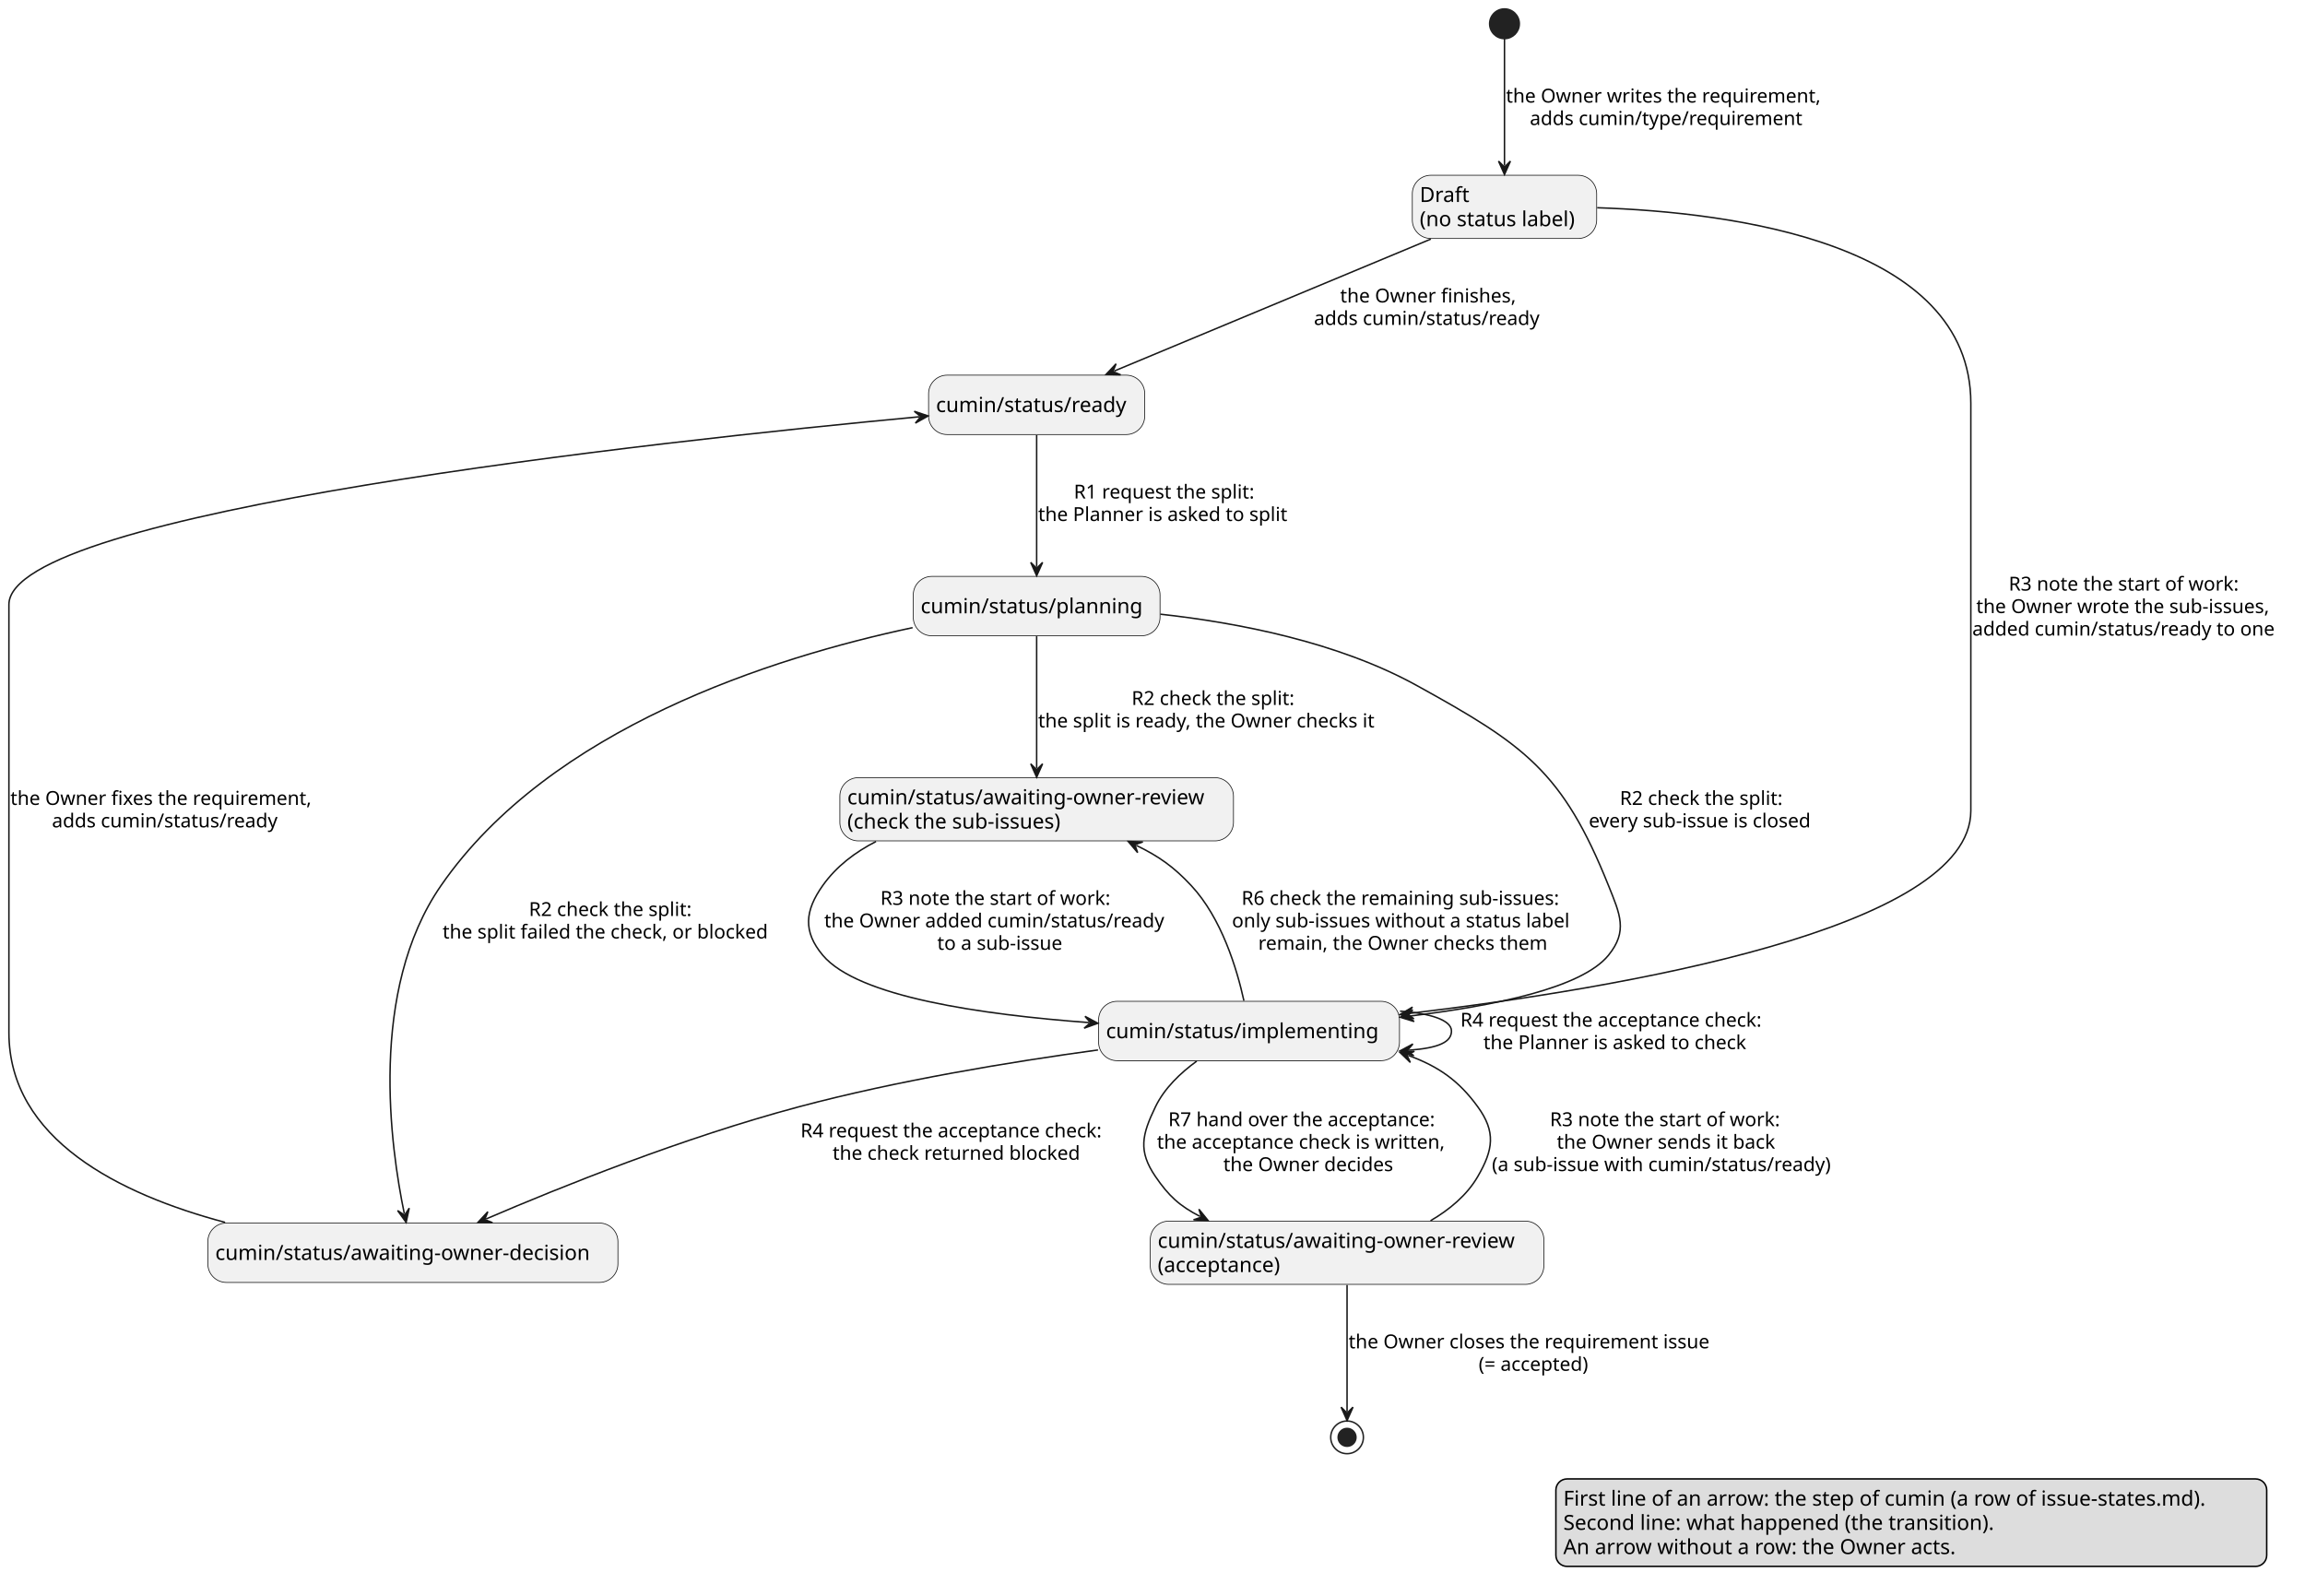
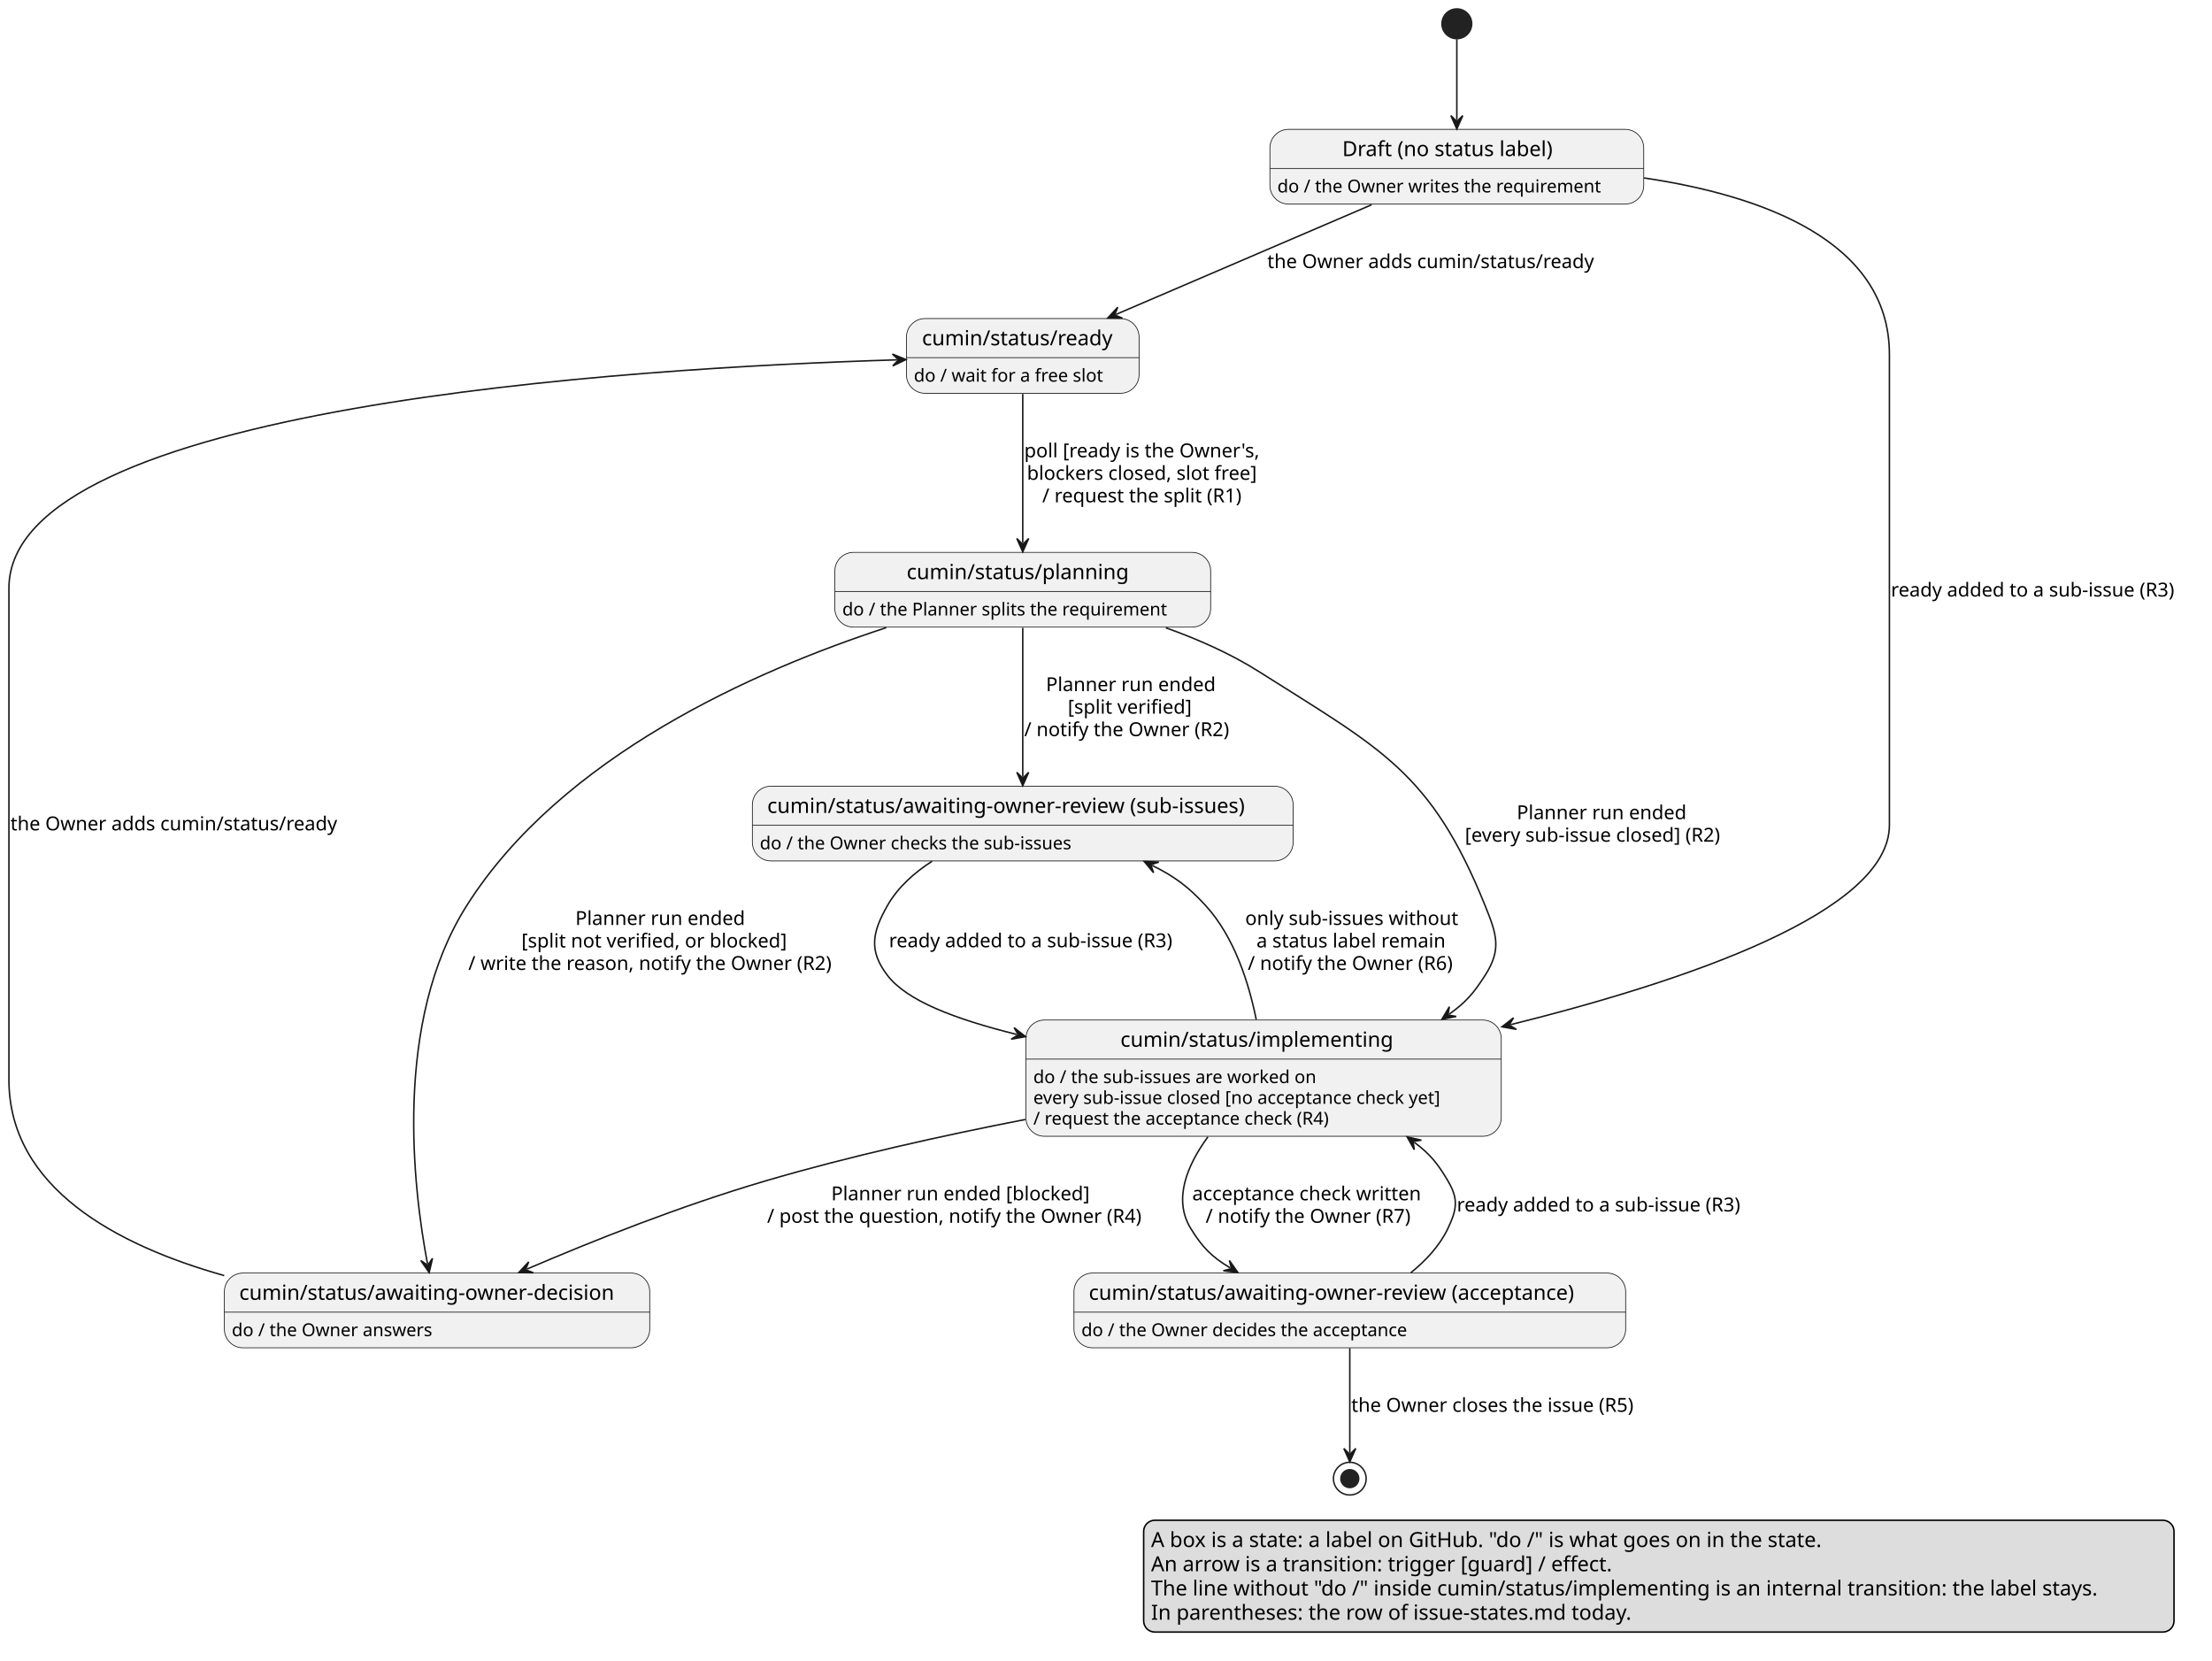
- <svg xmlns="http://www.w3.org/2000/svg" contentStyleType="text/css" data-diagram-type="STATE" height="1074px" preserveAspectRatio="none" style="width:1552px;height:1074px;background:#FFFFFF;" version="1.1" viewBox="0 0 1552 1074" width="1552px" zoomAndPan="magnify">
+ <svg xmlns="http://www.w3.org/2000/svg" contentStyleType="text/css" data-diagram-type="STATE" height="1117px" preserveAspectRatio="none" style="width:1488px;height:1117px;background:#FFFFFF;" version="1.1" viewBox="0 0 1488 1117" width="1488px" zoomAndPan="magnify">
  <defs />
  <g>
-     <rect fill="#F1F1F1" height="42.594" rx="12.5" ry="12.5" style="stroke:#181818;stroke-width:0.5;" width="124.14" x="950.93" y="118" />
-     <text fill="#000000" font-family="sans-serif" font-size="14" lengthAdjust="spacing" textLength="35.533" x="955.93" y="135.995">Draft</text>
-     <text fill="#000000" font-family="sans-serif" font-size="14" lengthAdjust="spacing" textLength="114.14" x="955.93" y="152.292">(no status label)</text>
-     <rect fill="#F1F1F1" height="40" rx="12.5" ry="12.5" style="stroke:#181818;stroke-width:0.5;" width="145.543" x="625.23" y="252.59" />
-     <text fill="#000000" font-family="sans-serif" font-size="14" lengthAdjust="spacing" textLength="135.543" x="630.23" y="277.437">cumin/status/ready</text>
-     <rect fill="#F1F1F1" height="40" rx="12.5" ry="12.5" style="stroke:#181818;stroke-width:0.5;" width="166.174" x="614.91" y="388.09" />
-     <text fill="#000000" font-family="sans-serif" font-size="14" lengthAdjust="spacing" textLength="156.174" x="619.91" y="412.937">cumin/status/planning</text>
-     <rect fill="#F1F1F1" height="42.594" rx="12.5" ry="12.5" style="stroke:#181818;stroke-width:0.5;" width="265.028" x="565.49" y="523.59" />
-     <text fill="#000000" font-family="sans-serif" font-size="14" lengthAdjust="spacing" textLength="255.028" x="570.49" y="541.585">cumin/status/awaiting-owner-review</text>
-     <text fill="#000000" font-family="sans-serif" font-size="14" lengthAdjust="spacing" textLength="157.151" x="570.49" y="557.882">(check the sub-issues)</text>
-     <rect fill="#F1F1F1" height="40" rx="12.5" ry="12.5" style="stroke:#181818;stroke-width:0.5;" width="202.602" x="739.7" y="674.19" />
-     <text fill="#000000" font-family="sans-serif" font-size="14" lengthAdjust="spacing" textLength="192.602" x="744.7" y="699.037">cumin/status/implementing</text>
-     <rect fill="#F1F1F1" height="42.594" rx="12.5" ry="12.5" style="stroke:#181818;stroke-width:0.5;" width="265.028" x="774.49" y="822.19" />
-     <text fill="#000000" font-family="sans-serif" font-size="14" lengthAdjust="spacing" textLength="255.028" x="779.49" y="840.185">cumin/status/awaiting-owner-review</text>
-     <text fill="#000000" font-family="sans-serif" font-size="14" lengthAdjust="spacing" textLength="91.649" x="779.49" y="856.482">(acceptance)</text>
-     <rect fill="#F1F1F1" height="40" rx="12.5" ry="12.5" style="stroke:#181818;stroke-width:0.5;" width="276.13" x="139.94" y="823.48" />
-     <text fill="#000000" font-family="sans-serif" font-size="14" lengthAdjust="spacing" textLength="266.13" x="144.94" y="848.327">cumin/status/awaiting-owner-decision</text>
-     <ellipse cx="1013" cy="16" fill="#222222" rx="10" ry="10" style="stroke:#222222;stroke-width:1;" />
-     <ellipse cx="907" cy="967.78" fill="none" rx="11" ry="11" style="stroke:#222222;stroke-width:1;" />
-     <ellipse cx="907" cy="967.78" fill="#222222" rx="6" ry="6" style="stroke:#222222;stroke-width:1;" />
-     <g class="link" data-entity-1=".start." data-entity-2="Draft" data-source-line="17" data-uid="lnk3" id="link_.start._Draft">
-       <path d="M1013,26.12 C1013,45.4 1013,84.74 1013,111.5" fill="none" id="*start*-to-Draft" style="stroke:#181818;stroke-width:1;" />
-       <polygon fill="#181818" points="1013,117.5,1017,108.5,1013,112.5,1009,108.5,1013,117.5" style="stroke:#181818;stroke-width:1;" />
-       <text fill="#000000" font-family="sans-serif" font-size="13" lengthAdjust="spacing" textLength="226.021" x="1014" y="69.067">the Owner writes the requirement,</text>
-       <text fill="#000000" font-family="sans-serif" font-size="13" lengthAdjust="spacing" textLength="193.864" x="1030.079" y="84.2">adds cumin/type/requirement</text>
+     <g id="Draft">
+       <rect fill="#F1F1F1" height="50.266" rx="12.5" ry="12.5" style="stroke:#181818;stroke-width:0.5;" width="251.451" x="854.27" y="87" />
+       <line style="stroke:#181818;stroke-width:0.5;" x1="854.27" x2="1105.721" y1="113.297" y2="113.297" />
+       <text fill="#000000" font-family="sans-serif" font-size="14" lengthAdjust="spacing" textLength="154.123" x="902.934" y="104.995">Draft (no status label)</text>
+       <text fill="#000000" font-family="sans-serif" font-size="12" lengthAdjust="spacing" textLength="231.451" x="859.27" y="129.435">do / the Owner writes the requirement</text>
    </g>
-     <g class="link" data-entity-1="Draft" data-entity-2="Ready" data-source-line="18" data-uid="lnk4" id="link_Draft_Ready">
-       <path d="M963.43,160.96 C903.49,185.94 808.878,225.371 750.248,249.811" fill="none" id="Draft-to-Ready" style="stroke:#181818;stroke-width:1;" />
-       <polygon fill="#181818" points="744.71,252.12,754.556,252.349,749.325,250.196,751.478,244.965,744.71,252.12" style="stroke:#181818;stroke-width:1;" />
-       <text fill="#000000" font-family="sans-serif" font-size="13" lengthAdjust="spacing" textLength="126.001" x="902.328" y="203.657">the Owner finishes,</text>
-       <text fill="#000000" font-family="sans-serif" font-size="13" lengthAdjust="spacing" textLength="161.237" x="884.71" y="218.79">adds cumin/status/ready</text>
+     <g id="Ready">
+       <rect fill="#F1F1F1" height="50.266" rx="12.5" ry="12.5" style="stroke:#181818;stroke-width:0.5;" width="156.506" x="609.75" y="214.26" />
+       <line style="stroke:#181818;stroke-width:0.5;" x1="609.75" x2="766.256" y1="240.557" y2="240.557" />
+       <text fill="#000000" font-family="sans-serif" font-size="14" lengthAdjust="spacing" textLength="135.543" x="620.231" y="232.255">cumin/status/ready</text>
+       <text fill="#000000" font-family="sans-serif" font-size="12" lengthAdjust="spacing" textLength="136.506" x="614.75" y="256.695">do / wait for a free slot</text>
    </g>
-     <g class="link" data-entity-1="Draft" data-entity-2="Implementing" data-source-line="19" data-uid="lnk5" id="link_Draft_Implementing">
-       <path d="M1075.41,139.87 C1166.98,142.89 1327,163.61 1327,271.59 C1327,271.59 1327,271.59 1327,545.89 C1327,625.51 1091.018,665.399 948.548,682.399" fill="none" id="Draft-to-Implementing" style="stroke:#181818;stroke-width:1;" />
-       <polygon fill="#181818" points="942.59,683.11,952,686.015,947.555,682.518,951.053,678.072,942.59,683.11" style="stroke:#181818;stroke-width:1;" />
-       <text fill="#000000" font-family="sans-serif" font-size="13" lengthAdjust="spacing" textLength="167.235" x="1352.492" y="397.657">R3 note the start of work:</text>
-       <text fill="#000000" font-family="sans-serif" font-size="13" lengthAdjust="spacing" textLength="210.926" x="1330.647" y="412.79">the Owner wrote the sub-issues,</text>
-       <text fill="#000000" font-family="sans-serif" font-size="13" lengthAdjust="spacing" textLength="216.22" x="1328" y="427.923">added cumin/status/ready to one</text>
+     <g id="Planning">
+       <rect fill="#F1F1F1" height="50.266" rx="12.5" ry="12.5" style="stroke:#181818;stroke-width:0.5;" width="252.793" x="561.6" y="371.53" />
+       <line style="stroke:#181818;stroke-width:0.5;" x1="561.6" x2="814.393" y1="397.827" y2="397.827" />
+       <text fill="#000000" font-family="sans-serif" font-size="14" lengthAdjust="spacing" textLength="156.174" x="609.91" y="389.525">cumin/status/planning</text>
+       <text fill="#000000" font-family="sans-serif" font-size="12" lengthAdjust="spacing" textLength="232.793" x="566.6" y="413.966">do / the Planner splits the requirement</text>
    </g>
-     <g class="link" data-entity-1="Ready" data-entity-2="Planning" data-source-line="20" data-uid="lnk6" id="link_Ready_Planning">
-       <path d="M698,293 C698,318.32 698,356.33 698,381.66" fill="none" id="Ready-to-Planning" style="stroke:#181818;stroke-width:1;" />
-       <polygon fill="#181818" points="698,387.66,702,378.66,698,382.66,694,378.66,698,387.66" style="stroke:#181818;stroke-width:1;" />
-       <text fill="#000000" font-family="sans-serif" font-size="13" lengthAdjust="spacing" textLength="132.463" x="723.035" y="335.657">R1 request the split:</text>
-       <text fill="#000000" font-family="sans-serif" font-size="13" lengthAdjust="spacing" textLength="180.534" x="699" y="350.79">the Planner is asked to split</text>
+     <g id="PlanReview">
+       <rect fill="#F1F1F1" height="50.266" rx="12.5" ry="12.5" style="stroke:#181818;stroke-width:0.5;" width="363.766" x="506.12" y="528.8" />
+       <line style="stroke:#181818;stroke-width:0.5;" x1="506.12" x2="869.886" y1="555.097" y2="555.097" />
+       <text fill="#000000" font-family="sans-serif" font-size="14" lengthAdjust="spacing" textLength="343.766" x="516.12" y="546.795">cumin/status/awaiting-owner-review (sub-issues)</text>
+       <text fill="#000000" font-family="sans-serif" font-size="12" lengthAdjust="spacing" textLength="224.725" x="511.12" y="571.236">do / the Owner checks the sub-issues</text>
    </g>
-     <g class="link" data-entity-1="Planning" data-entity-2="PlanReview" data-source-line="21" data-uid="lnk7" id="link_Planning_PlanReview">
-       <path d="M698,428.41 C698,453.59 698,491.48 698,517.29" fill="none" id="Planning-to-PlanReview" style="stroke:#181818;stroke-width:1;" />
-       <polygon fill="#181818" points="698,523.29,702,514.29,698,518.29,694,514.29,698,523.29" style="stroke:#181818;stroke-width:1;" />
-       <text fill="#000000" font-family="sans-serif" font-size="13" lengthAdjust="spacing" textLength="120.821" x="761.94" y="474.657">R2 check the split:</text>
-       <text fill="#000000" font-family="sans-serif" font-size="13" lengthAdjust="spacing" textLength="246.702" x="699" y="489.79">the split is ready, the Owner checks it</text>
+     <g id="Implementing">
+       <rect fill="#F1F1F1" height="78.203" rx="12.5" ry="12.5" style="stroke:#181818;stroke-width:0.5;" width="319.772" x="690.11" y="686.06" />
+       <line style="stroke:#181818;stroke-width:0.5;" x1="690.11" x2="1009.881" y1="712.357" y2="712.357" />
+       <text fill="#000000" font-family="sans-serif" font-size="14" lengthAdjust="spacing" textLength="192.602" x="753.694" y="704.055">cumin/status/implementing</text>
+       <text fill="#000000" font-family="sans-serif" font-size="12" lengthAdjust="spacing" textLength="203.121" x="695.11" y="728.495">do / the sub-issues are worked on</text>
+       <text fill="#000000" font-family="sans-serif" font-size="12" lengthAdjust="spacing" textLength="299.772" x="695.11" y="742.464">every sub-issue closed [no acceptance check yet]</text>
+       <text fill="#000000" font-family="sans-serif" font-size="12" lengthAdjust="spacing" textLength="218.35" x="695.11" y="756.433">/ request the acceptance check (R4)</text>
    </g>
-     <g class="link" data-entity-1="Planning" data-entity-2="Implementing" data-source-line="22" data-uid="lnk8" id="link_Planning_Implementing">
-       <path d="M781.33,413.54 C833.64,419.3 900.98,432.32 954,461.59 C1026.54,501.64 1052.11,519.3 1083,596.19 C1090.79,615.57 1096.19,626.99 1083,643.19 C1065.02,665.26 1006.566,677.165 948.716,684.205" fill="none" id="Planning-to-Implementing" style="stroke:#181818;stroke-width:1;" />
-       <polygon fill="#181818" points="942.76,684.93,952.177,687.813,947.723,684.326,951.211,679.872,942.76,684.93" style="stroke:#181818;stroke-width:1;" />
-       <text fill="#000000" font-family="sans-serif" font-size="13" lengthAdjust="spacing" textLength="120.821" x="1090.657" y="541.957">R2 check the split:</text>
-       <text fill="#000000" font-family="sans-serif" font-size="13" lengthAdjust="spacing" textLength="162.595" x="1069.77" y="557.09">every sub-issue is closed</text>
+     <g id="Acceptance">
+       <rect fill="#F1F1F1" height="50.266" rx="12.5" ry="12.5" style="stroke:#181818;stroke-width:0.5;" width="371.128" x="722.44" y="856.26" />
+       <line style="stroke:#181818;stroke-width:0.5;" x1="722.44" x2="1093.568" y1="882.557" y2="882.557" />
+       <text fill="#000000" font-family="sans-serif" font-size="14" lengthAdjust="spacing" textLength="351.128" x="732.44" y="874.255">cumin/status/awaiting-owner-review (acceptance)</text>
+       <text fill="#000000" font-family="sans-serif" font-size="12" lengthAdjust="spacing" textLength="235.834" x="727.44" y="898.696">do / the Owner decides the acceptance</text>
    </g>
-     <g class="link" data-entity-1="Planning" data-entity-2="Decision" data-source-line="23" data-uid="lnk9" id="link_Planning_Decision">
-       <path d="M614.47,422.6 C520.21,442.66 370.47,490.08 297,596.19 C247.93,667.06 262.981,772.595 272.24,817.205" fill="none" id="Planning-to-Decision" style="stroke:#181818;stroke-width:1;" />
-       <polygon fill="#181818" points="273.46,823.08,275.547,813.455,272.444,818.184,267.714,815.081,273.46,823.08" style="stroke:#181818;stroke-width:1;" />
-       <text fill="#000000" font-family="sans-serif" font-size="13" lengthAdjust="spacing" textLength="120.821" x="356.119" y="616.757">R2 check the split:</text>
-       <text fill="#000000" font-family="sans-serif" font-size="13" lengthAdjust="spacing" textLength="237.06" x="298" y="631.89">the split failed the check, or blocked</text>
+     <g id="Decision">
+       <rect fill="#F1F1F1" height="50.266" rx="12.5" ry="12.5" style="stroke:#181818;stroke-width:0.5;" width="286.13" x="150.94" y="856.26" />
+       <line style="stroke:#181818;stroke-width:0.5;" x1="150.94" x2="437.07" y1="882.557" y2="882.557" />
+       <text fill="#000000" font-family="sans-serif" font-size="14" lengthAdjust="spacing" textLength="266.13" x="160.94" y="874.255">cumin/status/awaiting-owner-decision</text>
+       <text fill="#000000" font-family="sans-serif" font-size="12" lengthAdjust="spacing" textLength="142.728" x="155.94" y="898.696">do / the Owner answers</text>
    </g>
-     <g class="link" data-entity-1="Decision" data-entity-2="Ready" data-source-line="24" data-uid="lnk10" id="link_Decision_Ready">
-       <path d="M151.56,823.04 C80.52,804.13 6,767.15 6,695.19 C6,407.09 6,407.09 6,407.09 C6,344.58 441.066,297.352 618.956,280.622" fill="none" id="Decision-to-Ready" style="stroke:#181818;stroke-width:1;" />
-       <polygon fill="#181818" points="624.93,280.06,615.595,276.92,619.952,280.528,616.344,284.885,624.93,280.06" style="stroke:#181818;stroke-width:1;" />
-       <text fill="#000000" font-family="sans-serif" font-size="13" lengthAdjust="spacing" textLength="217.217" x="7" y="541.957">the Owner fixes the requirement,</text>
-       <text fill="#000000" font-family="sans-serif" font-size="13" lengthAdjust="spacing" textLength="161.237" x="34.99" y="557.09">adds cumin/status/ready</text>
+     <ellipse cx="980" cy="16" fill="#222222" rx="10" ry="10" style="stroke:#222222;stroke-width:1;" />
+     <ellipse cx="908" cy="994.53" fill="none" rx="11" ry="11" style="stroke:#222222;stroke-width:1;" />
+     <ellipse cx="908" cy="994.53" fill="#222222" rx="6" ry="6" style="stroke:#222222;stroke-width:1;" />
+     <g class="link" data-entity-1=".start." data-entity-2="Draft" data-source-line="32" data-uid="lnk3" id="link_.start._Draft">
+       <path d="M980,26.37 C980,40.32 980,61.02 980,80.74" fill="none" id="*start*-to-Draft" style="stroke:#181818;stroke-width:1;" />
+       <polygon fill="#181818" points="980,86.74,984,77.74,980,81.74,976,77.74,980,86.74" style="stroke:#181818;stroke-width:1;" />
    </g>
-     <g class="link" data-entity-1="PlanReview" data-entity-2="Implementing" data-source-line="25" data-uid="lnk11" id="link_PlanReview_Implementing">
-       <path d="M589.84,566.59 C575.78,573.75 563.12,583.34 554,596.19 C541.91,613.22 540.56,627.2 554,643.19 C577.6,671.25 660.557,683.115 733.246,688.525" fill="none" id="PlanReview-to-Implementing" style="stroke:#181818;stroke-width:1;" />
-       <polygon fill="#181818" points="739.23,688.97,730.552,684.313,734.244,688.599,729.958,692.291,739.23,688.97" style="stroke:#181818;stroke-width:1;" />
-       <text fill="#000000" font-family="sans-serif" font-size="13" lengthAdjust="spacing" textLength="167.235" x="592.762" y="609.257">R3 note the start of work:</text>
-       <text fill="#000000" font-family="sans-serif" font-size="13" lengthAdjust="spacing" textLength="242.76" x="555" y="624.39">the Owner added cumin/status/ready</text>
-       <text fill="#000000" font-family="sans-serif" font-size="13" lengthAdjust="spacing" textLength="90.632" x="631.064" y="639.523">to a sub-issue</text>
+     <g class="link" data-entity-1="Draft" data-entity-2="Ready" data-source-line="33" data-uid="lnk4" id="link_Draft_Ready">
+       <path d="M922.66,137.73 C871.34,159.75 802.004,189.484 750.724,211.484" fill="none" id="Draft-to-Ready" style="stroke:#181818;stroke-width:1;" />
+       <polygon fill="#181818" points="745.21,213.85,755.058,213.978,749.805,211.879,751.904,206.626,745.21,213.85" style="stroke:#181818;stroke-width:1;" />
+       <text fill="#000000" font-family="sans-serif" font-size="13" lengthAdjust="spacing" textLength="233.283" x="852.48" y="180.327">the Owner adds cumin/status/ready</text>
    </g>
-     <g class="link" data-entity-1="Implementing" data-entity-2="PlanReview" data-source-line="29" data-uid="lnk15" id="link_Implementing_PlanReview">
-       <path d="M837.55,673.81 C832.86,652.45 822.57,618.2 802,596.19 C790.36,583.73 780.389,576.617 765.039,569.177" fill="none" id="Implementing-to-PlanReview" style="stroke:#181818;stroke-width:1;" />
-       <polygon fill="#181818" points="759.64,566.56,765.994,574.085,764.139,568.741,769.484,566.886,759.64,566.56" style="stroke:#181818;stroke-width:1;" />
-       <text fill="#000000" font-family="sans-serif" font-size="13" lengthAdjust="spacing" textLength="231.658" x="835.934" y="609.257">R6 check the remaining sub-issues:</text>
-       <text fill="#000000" font-family="sans-serif" font-size="13" lengthAdjust="spacing" textLength="244.505" x="829.51" y="624.39">only sub-issues without a status label</text>
-       <text fill="#000000" font-family="sans-serif" font-size="13" lengthAdjust="spacing" textLength="209.098" x="847.214" y="639.523">remain, the Owner checks them</text>
+     <g class="link" data-entity-1="Draft" data-entity-2="Implementing" data-source-line="34" data-uid="lnk5" id="link_Draft_Implementing">
+       <path d="M1105.94,119.68 C1184.59,131.37 1271,161.67 1271,238.4 C1271,238.4 1271,238.4 1271,554.93 C1271,613.42 1135.162,659.55 1016.182,689.19" fill="none" id="Draft-to-Implementing" style="stroke:#181818;stroke-width:1;" />
+       <polygon fill="#181818" points="1010.36,690.64,1020.06,692.346,1015.212,689.431,1018.126,684.583,1010.36,690.64" style="stroke:#181818;stroke-width:1;" />
+       <text fill="#000000" font-family="sans-serif" font-size="13" lengthAdjust="spacing" textLength="208.451" x="1272" y="401.227">ready added to a sub-issue (R3)</text>
    </g>
-     <g class="link" data-entity-1="Implementing" data-entity-2="Implementing" data-source-line="26" data-uid="lnk12" id="link_Implementing_Implementing">
-       <path d="M942.65,680.79 C962.88,682.3 977.3,686.77 977.3,694.19 C977.3,701.61 968.863,705.623 948.633,707.133" fill="none" id="Implementing-to-Implementing" style="stroke:#181818;stroke-width:1;" />
-       <polygon fill="#181818" points="942.65,707.58,951.923,710.899,947.636,707.208,951.327,702.921,942.65,707.58" style="stroke:#181818;stroke-width:1;" />
-       <text fill="#000000" font-family="sans-serif" font-size="13" lengthAdjust="spacing" textLength="222.269" x="983.3" y="691.257">R4 request the acceptance check:</text>
-       <text fill="#000000" font-family="sans-serif" font-size="13" lengthAdjust="spacing" textLength="191.249" x="998.811" y="706.39">the Planner is asked to check</text>
+     <g class="link" data-entity-1="Ready" data-entity-2="Planning" data-source-line="35" data-uid="lnk6" id="link_Ready_Planning">
+       <path d="M688,265 C688,294.07 688,336.15 688,365.18" fill="none" id="Ready-to-Planning" style="stroke:#181818;stroke-width:1;" />
+       <polygon fill="#181818" points="688,371.18,692,362.18,688,366.18,684,362.18,688,371.18" style="stroke:#181818;stroke-width:1;" />
+       <text fill="#000000" font-family="sans-serif" font-size="13" lengthAdjust="spacing" textLength="170.93" x="689" y="307.597">poll [ready is the Owner's,</text>
+       <text fill="#000000" font-family="sans-serif" font-size="13" lengthAdjust="spacing" textLength="167.299" x="690.815" y="322.73">blockers closed, slot free]</text>
+       <text fill="#000000" font-family="sans-serif" font-size="13" lengthAdjust="spacing" textLength="146.739" x="701.096" y="337.863">/ request the split (R1)</text>
    </g>
-     <g class="link" data-entity-1="Implementing" data-entity-2="Decision" data-source-line="27" data-uid="lnk13" id="link_Implementing_Decision">
-       <path d="M739.3,706.94 C679.98,715.04 604.06,727.55 538,745.19 C460,766 378.274,798.865 327.284,820.735" fill="none" id="Implementing-to-Decision" style="stroke:#181818;stroke-width:1;" />
-       <polygon fill="#181818" points="321.77,823.1,331.618,823.229,326.365,821.129,328.465,815.876,321.77,823.1" style="stroke:#181818;stroke-width:1;" />
-       <text fill="#000000" font-family="sans-serif" font-size="13" lengthAdjust="spacing" textLength="222.269" x="539" y="765.757">R4 request the acceptance check:</text>
-       <text fill="#000000" font-family="sans-serif" font-size="13" lengthAdjust="spacing" textLength="179.048" x="560.611" y="780.89">the check returned blocked</text>
+     <g class="link" data-entity-1="Planning" data-entity-2="PlanReview" data-source-line="36" data-uid="lnk7" id="link_Planning_PlanReview">
+       <path d="M688,422.26 C688,451.34 688,493.42 688,522.44" fill="none" id="Planning-to-PlanReview" style="stroke:#181818;stroke-width:1;" />
+       <polygon fill="#181818" points="688,528.44,692,519.44,688,523.44,684,519.44,688,528.44" style="stroke:#181818;stroke-width:1;" />
+       <text fill="#000000" font-family="sans-serif" font-size="13" lengthAdjust="spacing" textLength="120.066" x="703.622" y="464.867">Planner run ended</text>
+       <text fill="#000000" font-family="sans-serif" font-size="13" lengthAdjust="spacing" textLength="90.708" x="718.301" y="480">[split verified]</text>
+       <text fill="#000000" font-family="sans-serif" font-size="13" lengthAdjust="spacing" textLength="149.31" x="689" y="495.132">/ notify the Owner (R2)</text>
    </g>
-     <g class="link" data-entity-1="Implementing" data-entity-2="Acceptance" data-source-line="28" data-uid="lnk14" id="link_Implementing_Acceptance">
-       <path d="M805.76,714.49 C794.8,722.44 784.01,732.74 778,745.19 C768.91,764 766.21,774.94 778,792.19 C786.82,805.09 794.125,811.954 808.105,819.084" fill="none" id="Implementing-to-Acceptance" style="stroke:#181818;stroke-width:1;" />
-       <polygon fill="#181818" points="813.45,821.81,807.25,814.158,808.996,819.538,803.615,821.284,813.45,821.81" style="stroke:#181818;stroke-width:1;" />
-       <text fill="#000000" font-family="sans-serif" font-size="13" lengthAdjust="spacing" textLength="196.193" x="786.614" y="758.257">R7 hand over the acceptance:</text>
-       <text fill="#000000" font-family="sans-serif" font-size="13" lengthAdjust="spacing" textLength="211.421" x="779" y="773.39">the acceptance check is written,</text>
-       <text fill="#000000" font-family="sans-serif" font-size="13" lengthAdjust="spacing" textLength="122.078" x="823.672" y="788.523">the Owner decides</text>
+     <g class="link" data-entity-1="Planning" data-entity-2="Implementing" data-source-line="37" data-uid="lnk8" id="link_Planning_Implementing">
+       <path d="M784.27,422.26 C805.82,429.95 827.92,439.69 847,451.8 C929.08,503.87 962.57,518.94 999,609.06 C1006.83,628.43 1010.29,638.49 999,656.06 C991.47,667.79 986.26,674.057 974.84,682.127" fill="none" id="Planning-to-Implementing" style="stroke:#181818;stroke-width:1;" />
+       <polygon fill="#181818" points="969.94,685.59,979.598,683.663,974.023,682.705,974.982,677.129,969.94,685.59" style="stroke:#181818;stroke-width:1;" />
+       <text fill="#000000" font-family="sans-serif" font-size="13" lengthAdjust="spacing" textLength="120.066" x="1020.328" y="550.997">Planner run ended</text>
+       <text fill="#000000" font-family="sans-serif" font-size="13" lengthAdjust="spacing" textLength="189.801" x="985.46" y="566.13">[every sub-issue closed] (R2)</text>
    </g>
-     <g class="link" data-entity-1="Acceptance" data-entity-2="Implementing" data-source-line="30" data-uid="lnk16" id="link_Acceptance_Implementing">
-       <path d="M963.2,821.93 C975.84,814.55 987.67,804.82 995,792.19 C1005.48,774.12 1007.28,762.08 995,745.19 C982.19,727.56 968.663,718.095 948.153,710.575" fill="none" id="Acceptance-to-Implementing" style="stroke:#181818;stroke-width:1;" />
-       <polygon fill="#181818" points="942.52,708.51,949.593,715.364,947.214,710.231,952.347,707.853,942.52,708.51" style="stroke:#181818;stroke-width:1;" />
-       <text fill="#000000" font-family="sans-serif" font-size="13" lengthAdjust="spacing" textLength="167.235" x="1043.582" y="758.257">R3 note the start of work:</text>
-       <text fill="#000000" font-family="sans-serif" font-size="13" lengthAdjust="spacing" textLength="157.949" x="1048.225" y="773.39">the Owner sends it back</text>
-       <text fill="#000000" font-family="sans-serif" font-size="13" lengthAdjust="spacing" textLength="245.299" x="1004.55" y="788.523">(a sub-issue with cumin/status/ready)</text>
+     <g class="link" data-entity-1="Planning" data-entity-2="Decision" data-source-line="38" data-uid="lnk9" id="link_Planning_Decision">
+       <path d="M596.2,422.16 C507.6,451.07 377.79,508.43 314,609.06 C264.31,687.46 278.004,799.475 287.574,850.045" fill="none" id="Planning-to-Decision" style="stroke:#181818;stroke-width:1;" />
+       <polygon fill="#181818" points="288.69,855.94,290.947,846.353,287.76,851.027,283.086,847.841,288.69,855.94" style="stroke:#181818;stroke-width:1;" />
+       <text fill="#000000" font-family="sans-serif" font-size="13" lengthAdjust="spacing" textLength="120.066" x="387.033" y="622.127">Planner run ended</text>
+       <text fill="#000000" font-family="sans-serif" font-size="13" lengthAdjust="spacing" textLength="192.569" x="350.782" y="637.26">[split not verified, or blocked]</text>
+       <text fill="#000000" font-family="sans-serif" font-size="13" lengthAdjust="spacing" textLength="264.132" x="315" y="652.393">/ write the reason, notify the Owner (R2)</text>
    </g>
-     <g class="link" data-entity-1="Acceptance" data-entity-2=".end." data-source-line="31" data-uid="lnk18" id="link_Acceptance_.end.">
-       <path d="M907,865.23 C907,891.67 907,930.36 907,950.45" fill="none" id="Acceptance-to-*end*" style="stroke:#181818;stroke-width:1;" />
-       <polygon fill="#181818" points="907,956.45,911,947.45,907,951.45,903,947.45,907,956.45" style="stroke:#181818;stroke-width:1;" />
-       <text fill="#000000" font-family="sans-serif" font-size="13" lengthAdjust="spacing" textLength="260.216" x="908" y="907.847">the Owner closes the requirement issue</text>
-       <text fill="#000000" font-family="sans-serif" font-size="13" lengthAdjust="spacing" textLength="85.027" x="995.595" y="922.98">(= accepted)</text>
+     <g class="link" data-entity-1="PlanReview" data-entity-2="Implementing" data-source-line="39" data-uid="lnk10" id="link_PlanReview_Implementing">
+       <path d="M627.01,579.27 C615.02,586.96 604,596.76 597,609.06 C586.67,627.22 584.29,639.48 597,656.06 C610,673.03 641.747,685.272 684.087,695.802" fill="none" id="PlanReview-to-Implementing" style="stroke:#181818;stroke-width:1;" />
+       <polygon fill="#181818" points="689.91,697.25,682.141,691.196,685.058,696.043,680.211,698.96,689.91,697.25" style="stroke:#181818;stroke-width:1;" />
+       <text fill="#000000" font-family="sans-serif" font-size="13" lengthAdjust="spacing" textLength="208.451" x="598" y="637.127">ready added to a sub-issue (R3)</text>
    </g>
-     <g class="legend" data-source-line="33">
-       <rect fill="#DDDDDD" height="58.891" rx="7.5" ry="7.5" style="stroke:#000000;stroke-width:1;" width="478.61" x="1047.61" y="995.78" />
-       <text fill="#000000" font-family="sans-serif" font-size="14" lengthAdjust="spacing" textLength="468.61" x="1052.61" y="1013.775">First line of an arrow: the step of cumin (a row of issue-states.md).</text>
-       <text fill="#000000" font-family="sans-serif" font-size="14" lengthAdjust="spacing" textLength="313.407" x="1052.61" y="1030.072">Second line: what happened (the transition).</text>
-       <text fill="#000000" font-family="sans-serif" font-size="14" lengthAdjust="spacing" textLength="283.603" x="1052.61" y="1046.369">An arrow without a row: the Owner acts.</text>
+     <g class="link" data-entity-1="Implementing" data-entity-2="PlanReview" data-source-line="42" data-uid="lnk13" id="link_Implementing_PlanReview">
+       <path d="M845.05,685.68 C840.1,661.16 830.31,630.15 811,609.06 C799.66,596.67 790.338,589.631 775.078,582.081" fill="none" id="Implementing-to-PlanReview" style="stroke:#181818;stroke-width:1;" />
+       <polygon fill="#181818" points="769.7,579.42,775.993,586.996,774.182,581.637,779.54,579.826,769.7,579.42" style="stroke:#181818;stroke-width:1;" />
+       <text fill="#000000" font-family="sans-serif" font-size="13" lengthAdjust="spacing" textLength="152.756" x="837.62" y="622.127">only sub-issues without</text>
+       <text fill="#000000" font-family="sans-serif" font-size="13" lengthAdjust="spacing" textLength="137.573" x="845.212" y="637.26">a status label remain</text>
+       <text fill="#000000" font-family="sans-serif" font-size="13" lengthAdjust="spacing" textLength="149.31" x="839.343" y="652.393">/ notify the Owner (R6)</text>
+     </g>
+     <g class="link" data-entity-1="Implementing" data-entity-2="Acceptance" data-source-line="40" data-uid="lnk11" id="link_Implementing_Acceptance">
+       <path d="M812.56,764.63 C798.68,783.64 788.94,806.65 801,826.26 C808.63,838.68 814.932,845.285 827.552,852.785" fill="none" id="Implementing-to-Acceptance" style="stroke:#181818;stroke-width:1;" />
+       <polygon fill="#181818" points="832.71,855.85,827.017,847.813,828.412,853.296,822.93,854.691,832.71,855.85" style="stroke:#181818;stroke-width:1;" />
+       <text fill="#000000" font-family="sans-serif" font-size="13" lengthAdjust="spacing" textLength="167.305" x="802" y="807.327">acceptance check written</text>
+       <text fill="#000000" font-family="sans-serif" font-size="13" lengthAdjust="spacing" textLength="149.31" x="810.998" y="822.46">/ notify the Owner (R7)</text>
+     </g>
+     <g class="link" data-entity-1="Acceptance" data-entity-2="Implementing" data-source-line="43" data-uid="lnk14" id="link_Acceptance_Implementing">
+       <path d="M949.1,856.01 C959.1,847.9 968.49,837.92 974,826.26 C980.08,813.41 981.24,806.5 974,794.26 C967.12,782.64 962.269,776.461 951.369,768.281" fill="none" id="Acceptance-to-Implementing" style="stroke:#181818;stroke-width:1;" />
+       <polygon fill="#181818" points="946.57,764.68,951.367,773.281,950.569,767.681,956.169,766.883,946.57,764.68" style="stroke:#181818;stroke-width:1;" />
+       <text fill="#000000" font-family="sans-serif" font-size="13" lengthAdjust="spacing" textLength="208.451" x="980.01" y="814.827">ready added to a sub-issue (R3)</text>
+     </g>
+     <g class="link" data-entity-1="Implementing" data-entity-2="Decision" data-source-line="41" data-uid="lnk12" id="link_Implementing_Decision">
+       <path d="M689.73,752.96 C633.92,763.81 571.23,777.72 515,794.26 C457.12,811.29 398.626,834.679 354.456,853.589" fill="none" id="Implementing-to-Decision" style="stroke:#181818;stroke-width:1;" />
+       <polygon fill="#181818" points="348.94,855.95,358.788,856.085,353.536,853.982,355.639,848.731,348.94,855.95" style="stroke:#181818;stroke-width:1;" />
+       <text fill="#000000" font-family="sans-serif" font-size="13" lengthAdjust="spacing" textLength="185.085" x="559.164" y="807.327">Planner run ended [blocked]</text>
+       <text fill="#000000" font-family="sans-serif" font-size="13" lengthAdjust="spacing" textLength="271.413" x="516" y="822.46">/ post the question, notify the Owner (R4)</text>
+     </g>
+     <g class="link" data-entity-1="Acceptance" data-entity-2=".end." data-source-line="44" data-uid="lnk16" id="link_Acceptance_.end.">
+       <path d="M908,906.79 C908,930.68 908,959.95 908,977.23" fill="none" id="Acceptance-to-*end*" style="stroke:#181818;stroke-width:1;" />
+       <polygon fill="#181818" points="908,983.23,912,974.23,908,978.23,904,974.23,908,983.23" style="stroke:#181818;stroke-width:1;" />
+       <text fill="#000000" font-family="sans-serif" font-size="13" lengthAdjust="spacing" textLength="206.876" x="909" y="949.597">the Owner closes the issue (R5)</text>
+     </g>
+     <g class="link" data-entity-1="Decision" data-entity-2="Ready" data-source-line="45" data-uid="lnk17" id="link_Decision_Ready">
+       <path d="M150.84,857.97 C78.56,837.62 6,799.05 6,726.16 C6,395.66 6,395.66 6,395.66 C6,273.09 424.103,247.462 603.433,242.032" fill="none" id="Decision-to-Ready" style="stroke:#181818;stroke-width:1;" />
+       <polygon fill="#181818" points="609.43,241.85,600.313,238.124,604.432,242.001,600.555,246.121,609.43,241.85" style="stroke:#181818;stroke-width:1;" />
+       <text fill="#000000" font-family="sans-serif" font-size="13" lengthAdjust="spacing" textLength="233.283" x="7" y="558.497">the Owner adds cumin/status/ready</text>
+     </g>
+     <g class="legend" data-source-line="47">
+       <rect fill="#DDDDDD" height="75.188" rx="7.5" ry="7.5" style="stroke:#000000;stroke-width:1;" width="693.122" x="769.329" y="1022.53" />
+       <text fill="#000000" font-family="sans-serif" font-size="14" lengthAdjust="spacing" textLength="490.827" x="774.329" y="1040.525">A box is a state: a label on GitHub. "do /" is what goes on in the state.</text>
+       <text fill="#000000" font-family="sans-serif" font-size="14" lengthAdjust="spacing" textLength="333.956" x="774.329" y="1056.822">An arrow is a transition: trigger [guard] / effect.</text>
+       <text fill="#000000" font-family="sans-serif" font-size="14" lengthAdjust="spacing" textLength="683.122" x="774.329" y="1073.119">The line without "do /" inside cumin/status/implementing is an internal transition: the label stays.</text>
+       <text fill="#000000" font-family="sans-serif" font-size="14" lengthAdjust="spacing" textLength="348.551" x="774.329" y="1089.416">In parentheses: the row of issue-states.md today.</text>
    </g>
  </g>
</svg>
